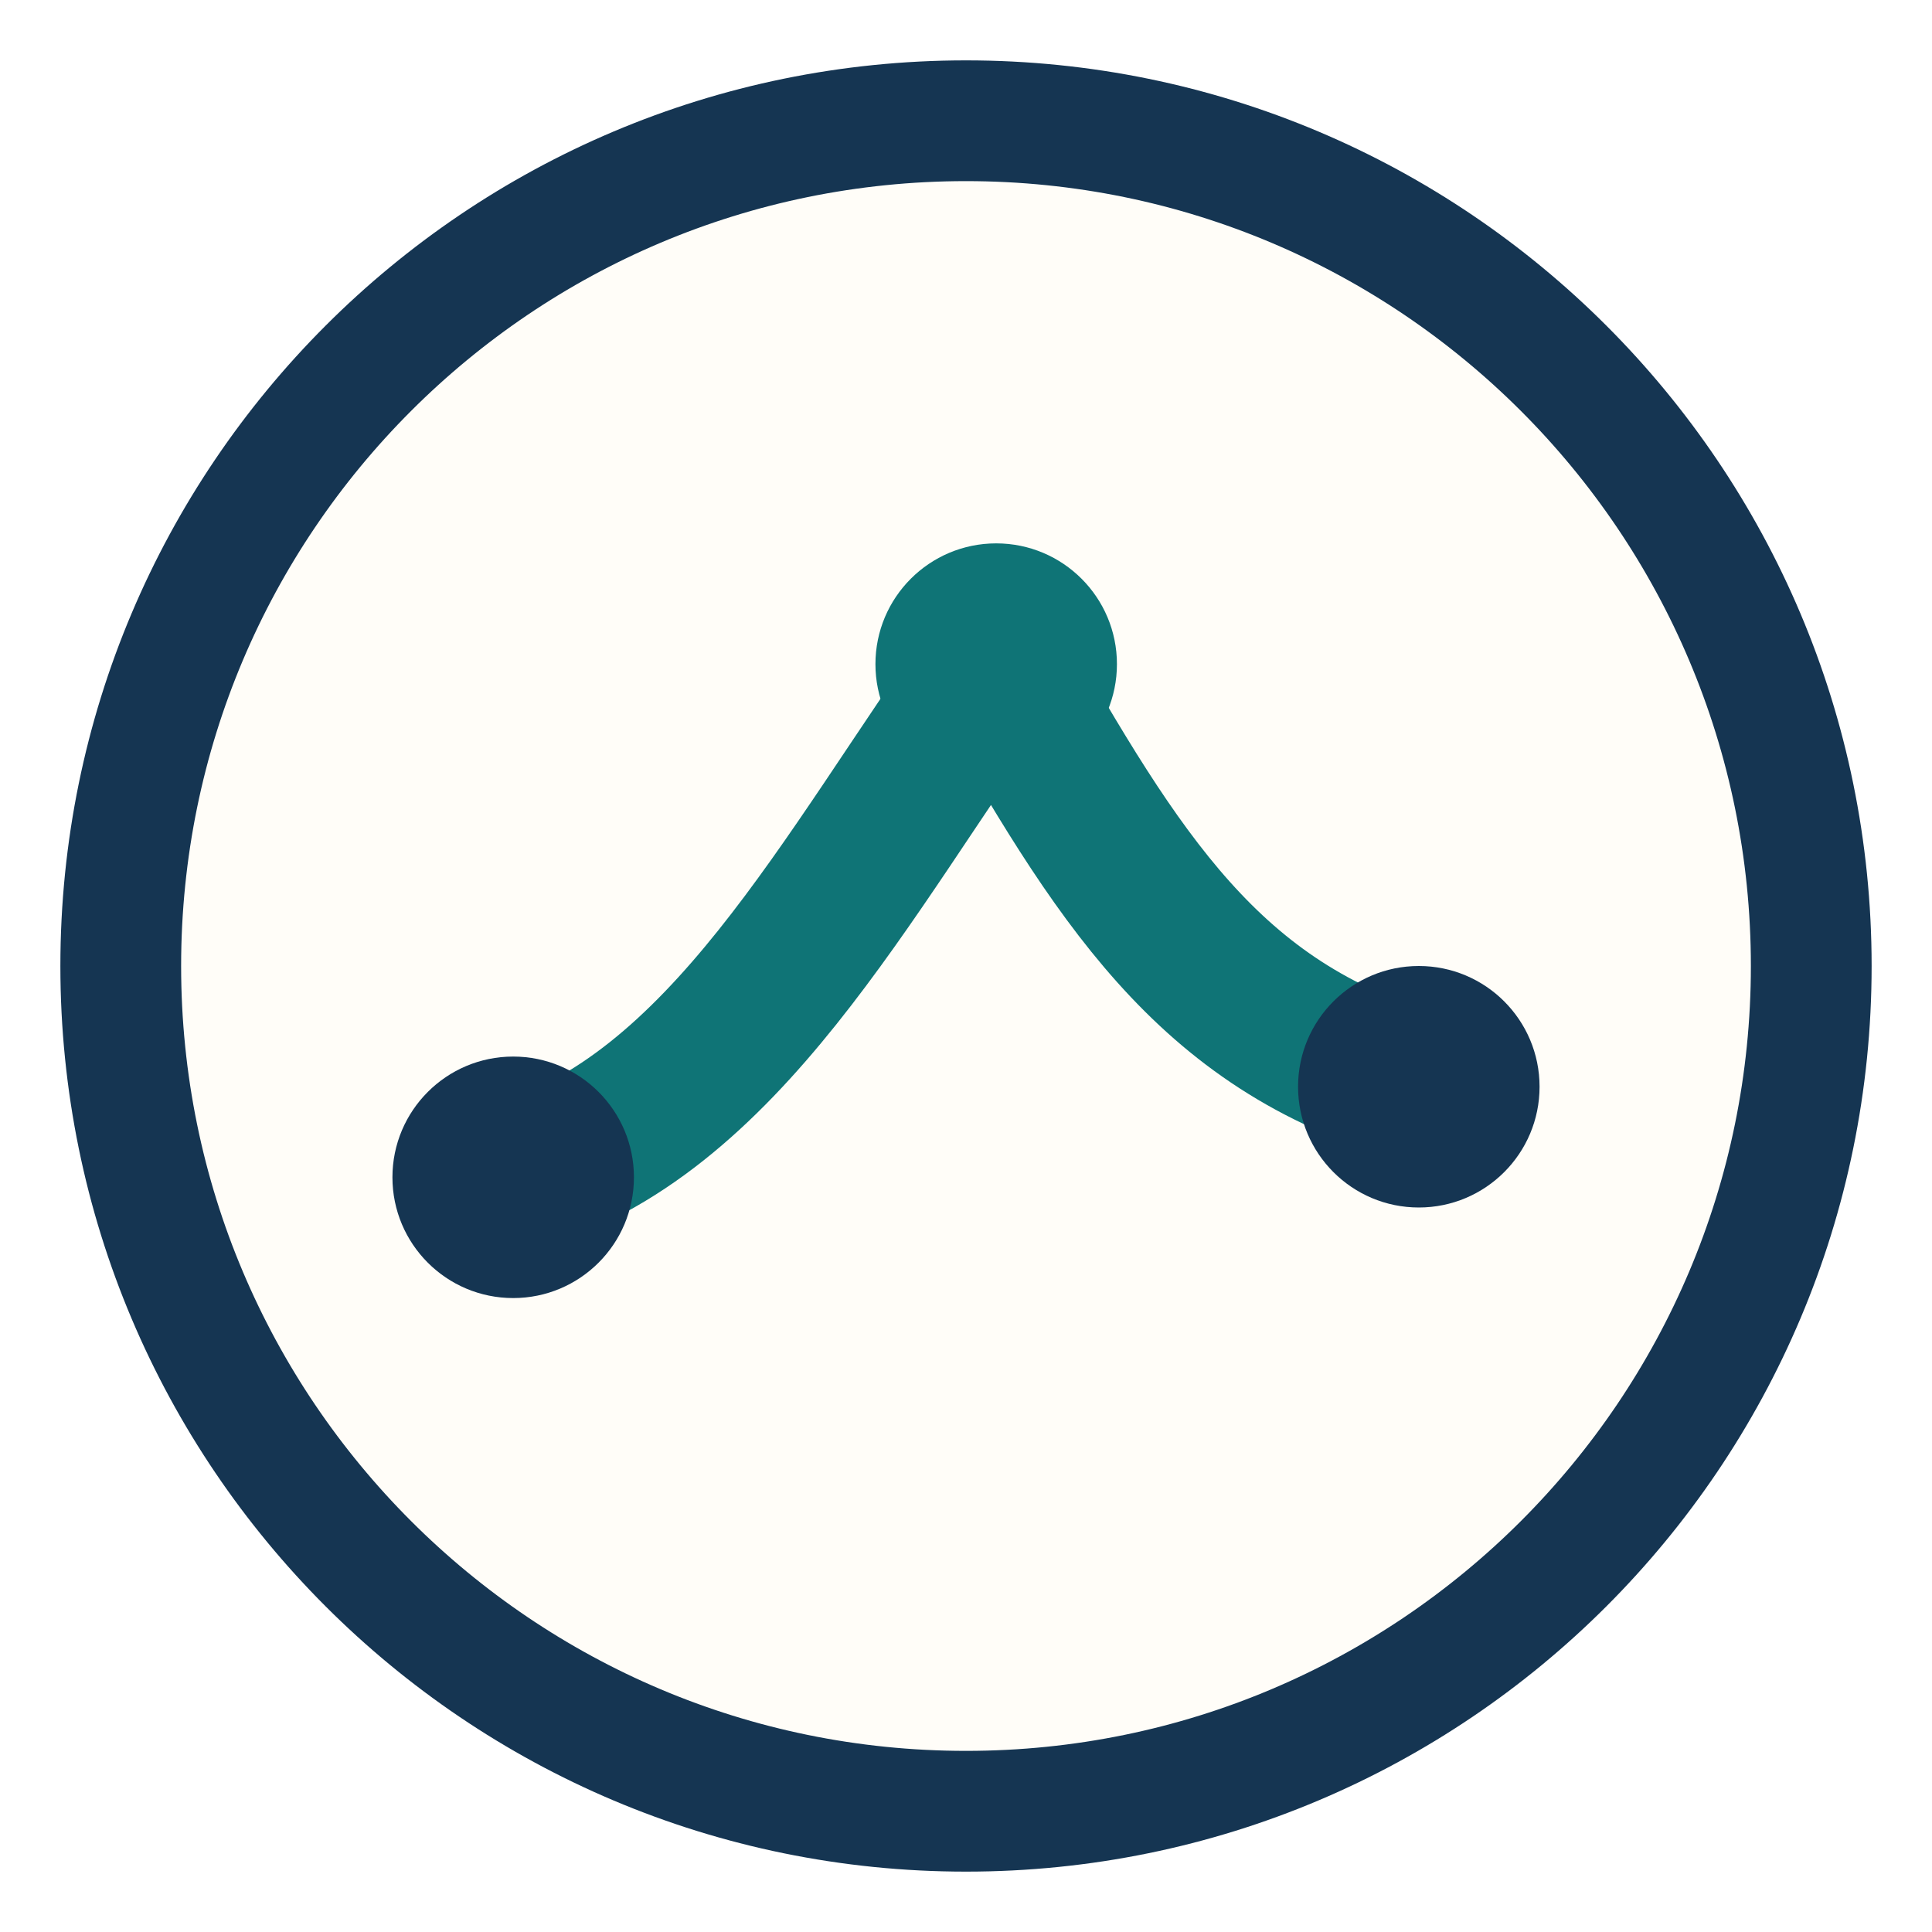
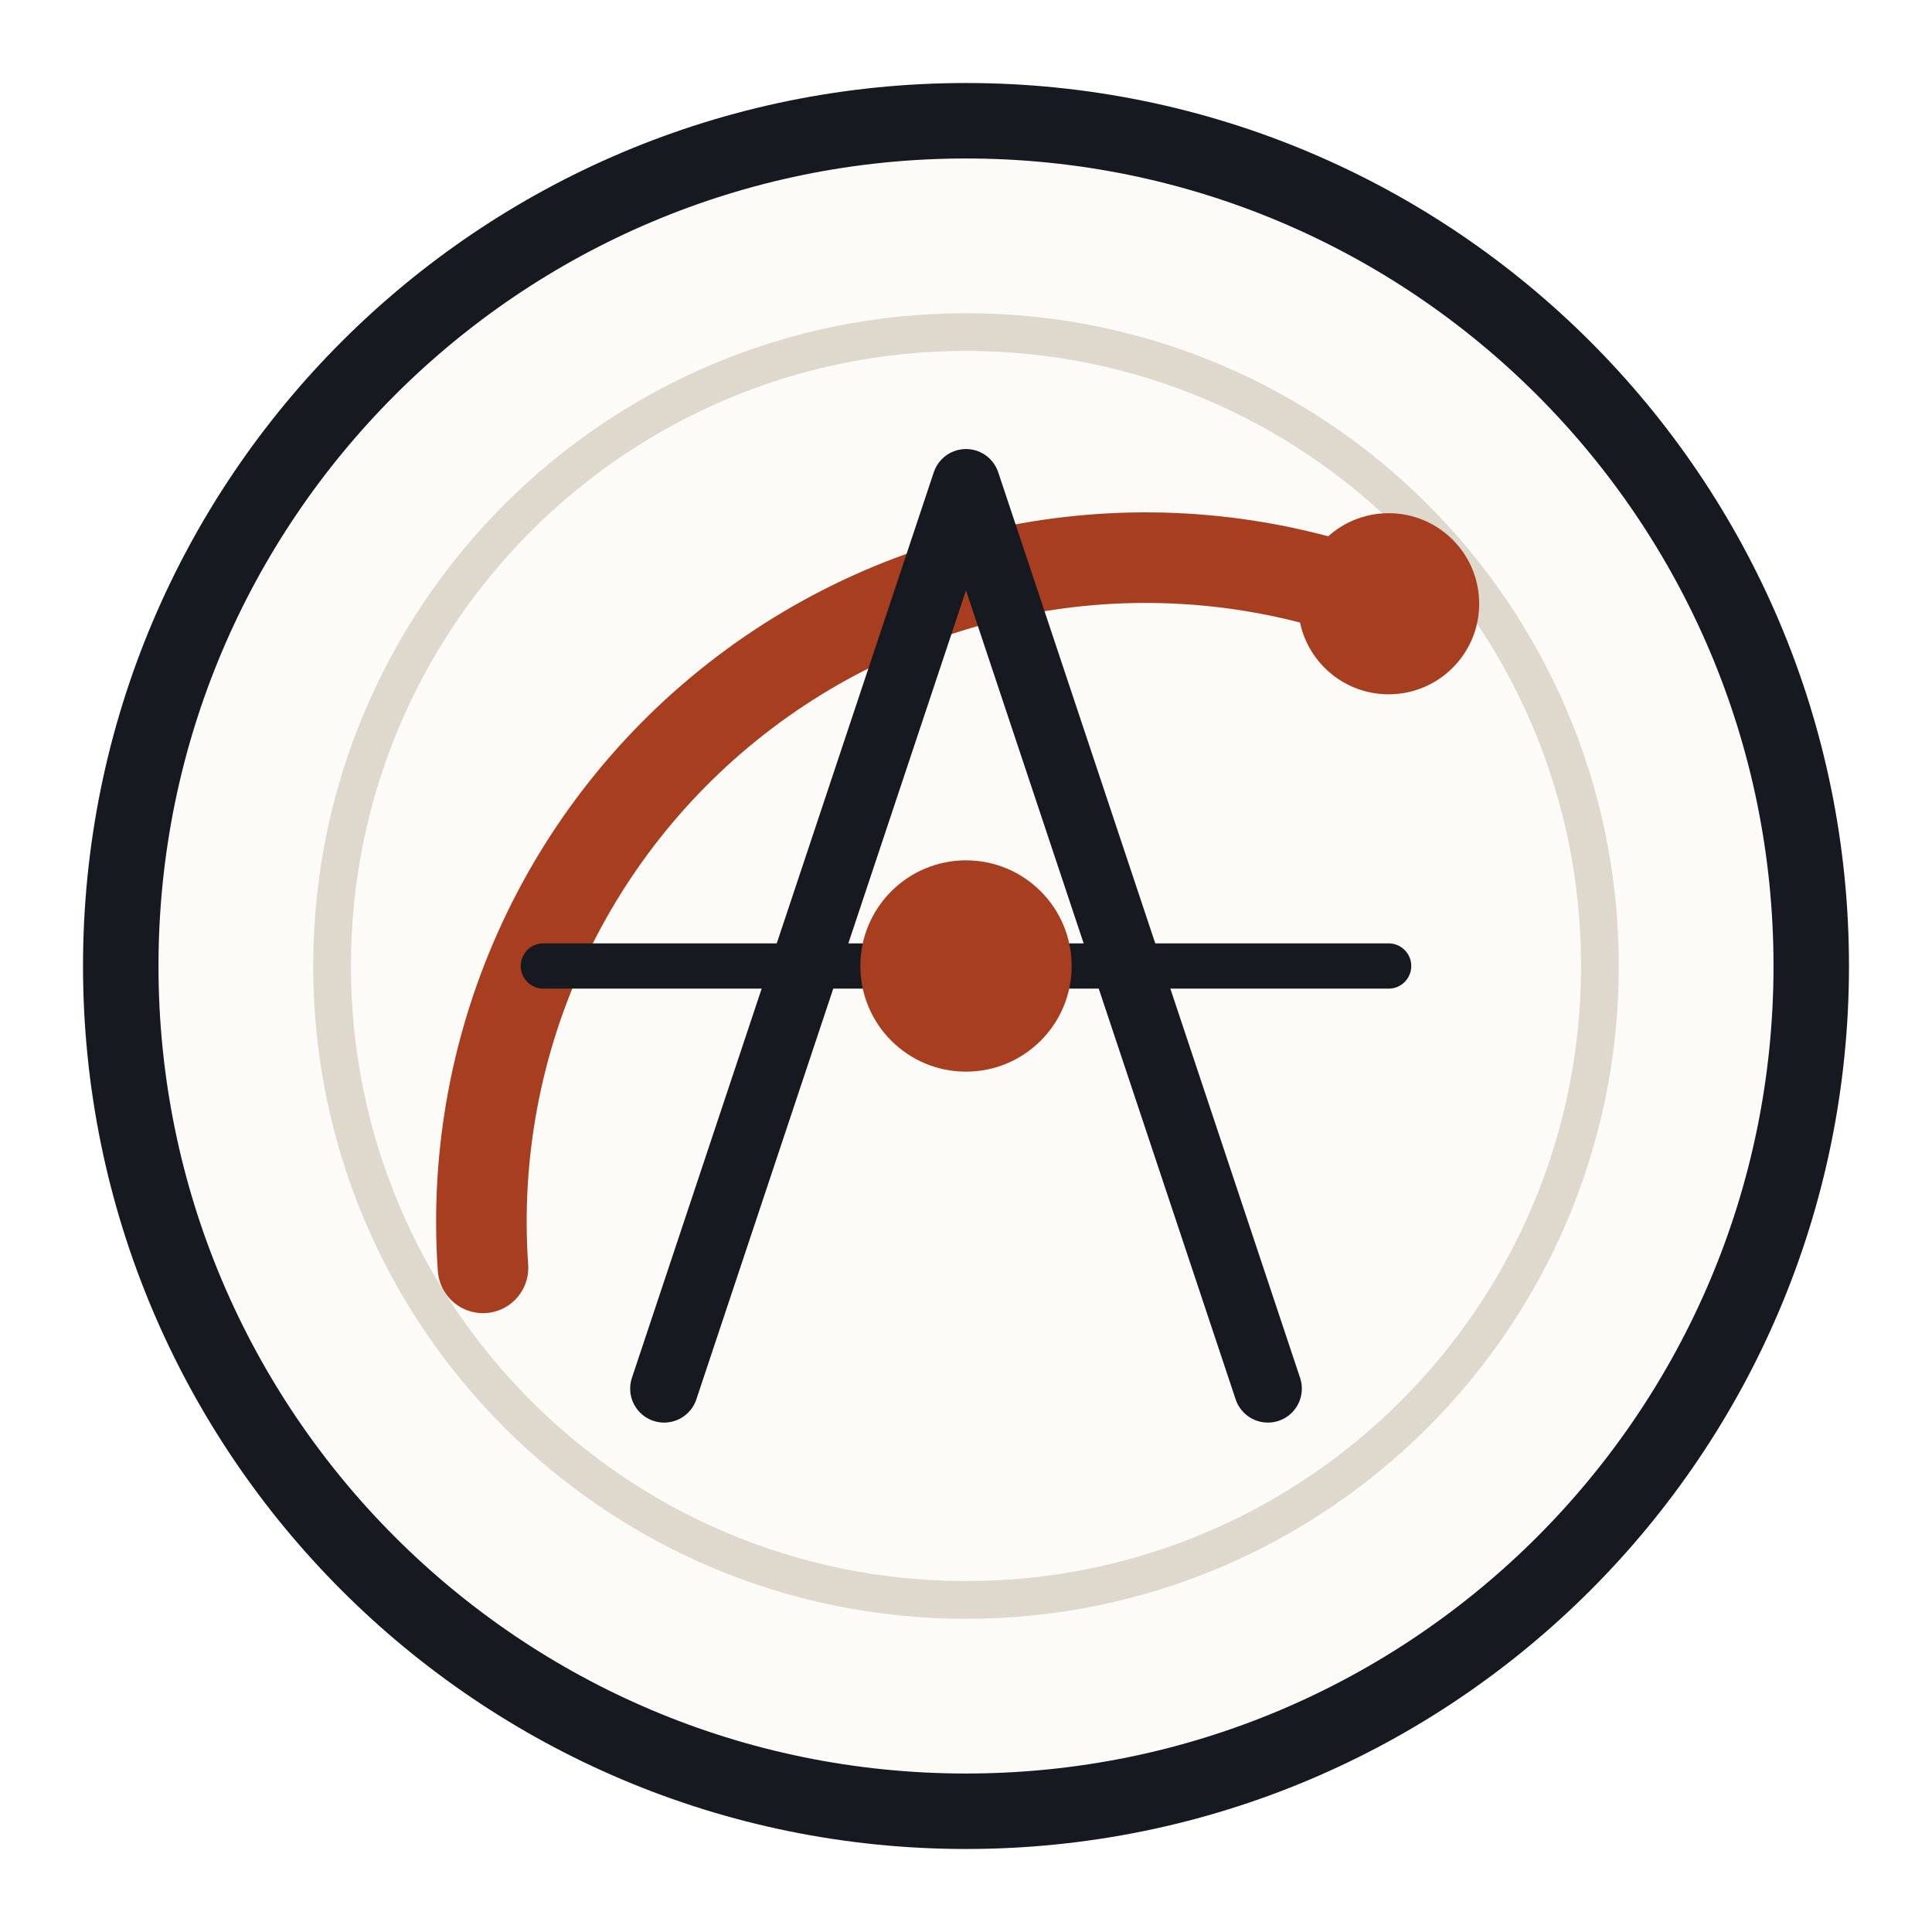
- <svg xmlns="http://www.w3.org/2000/svg" viewBox="0 0 64 64">
-   <circle cx="32" cy="32" r="28" fill="#fffdf8" stroke="#153552" stroke-width="4" />
-   <path d="M17 39c7-2 11-10 16-17 4 7 7 12 14 14" fill="none" stroke="#0f7476" stroke-width="5" stroke-linecap="round" stroke-linejoin="round" />
-   <circle cx="17" cy="39" r="4" fill="#153552" />
-   <circle cx="33" cy="22" r="4" fill="#0f7476" />
-   <circle cx="47" cy="36" r="4" fill="#153552" />
+ <svg xmlns="http://www.w3.org/2000/svg" viewBox="0 0 64 64" fill="none">
+   <circle cx="32" cy="32" r="28" fill="#fcfbf8" stroke="#16191f" stroke-width="2.5" />
+   <circle cx="32" cy="32" r="21" stroke="#dfd8cc" stroke-width="1.25" />
+   <path d="M16 42 A22 22 0 0 1 46 20" stroke="#a83e20" stroke-width="3" stroke-linecap="round" />
+   <path d="M22 46 L32 16 L42 46" stroke="#16191f" stroke-width="2.25" stroke-linecap="round" stroke-linejoin="round" />
+   <line x1="18" y1="32" x2="46" y2="32" stroke="#16191f" stroke-width="1.5" stroke-linecap="round" />
+   <circle cx="32" cy="32" r="3.5" fill="#a83e20" />
+   <circle cx="46" cy="20" r="3" fill="#a83e20" />
</svg>
